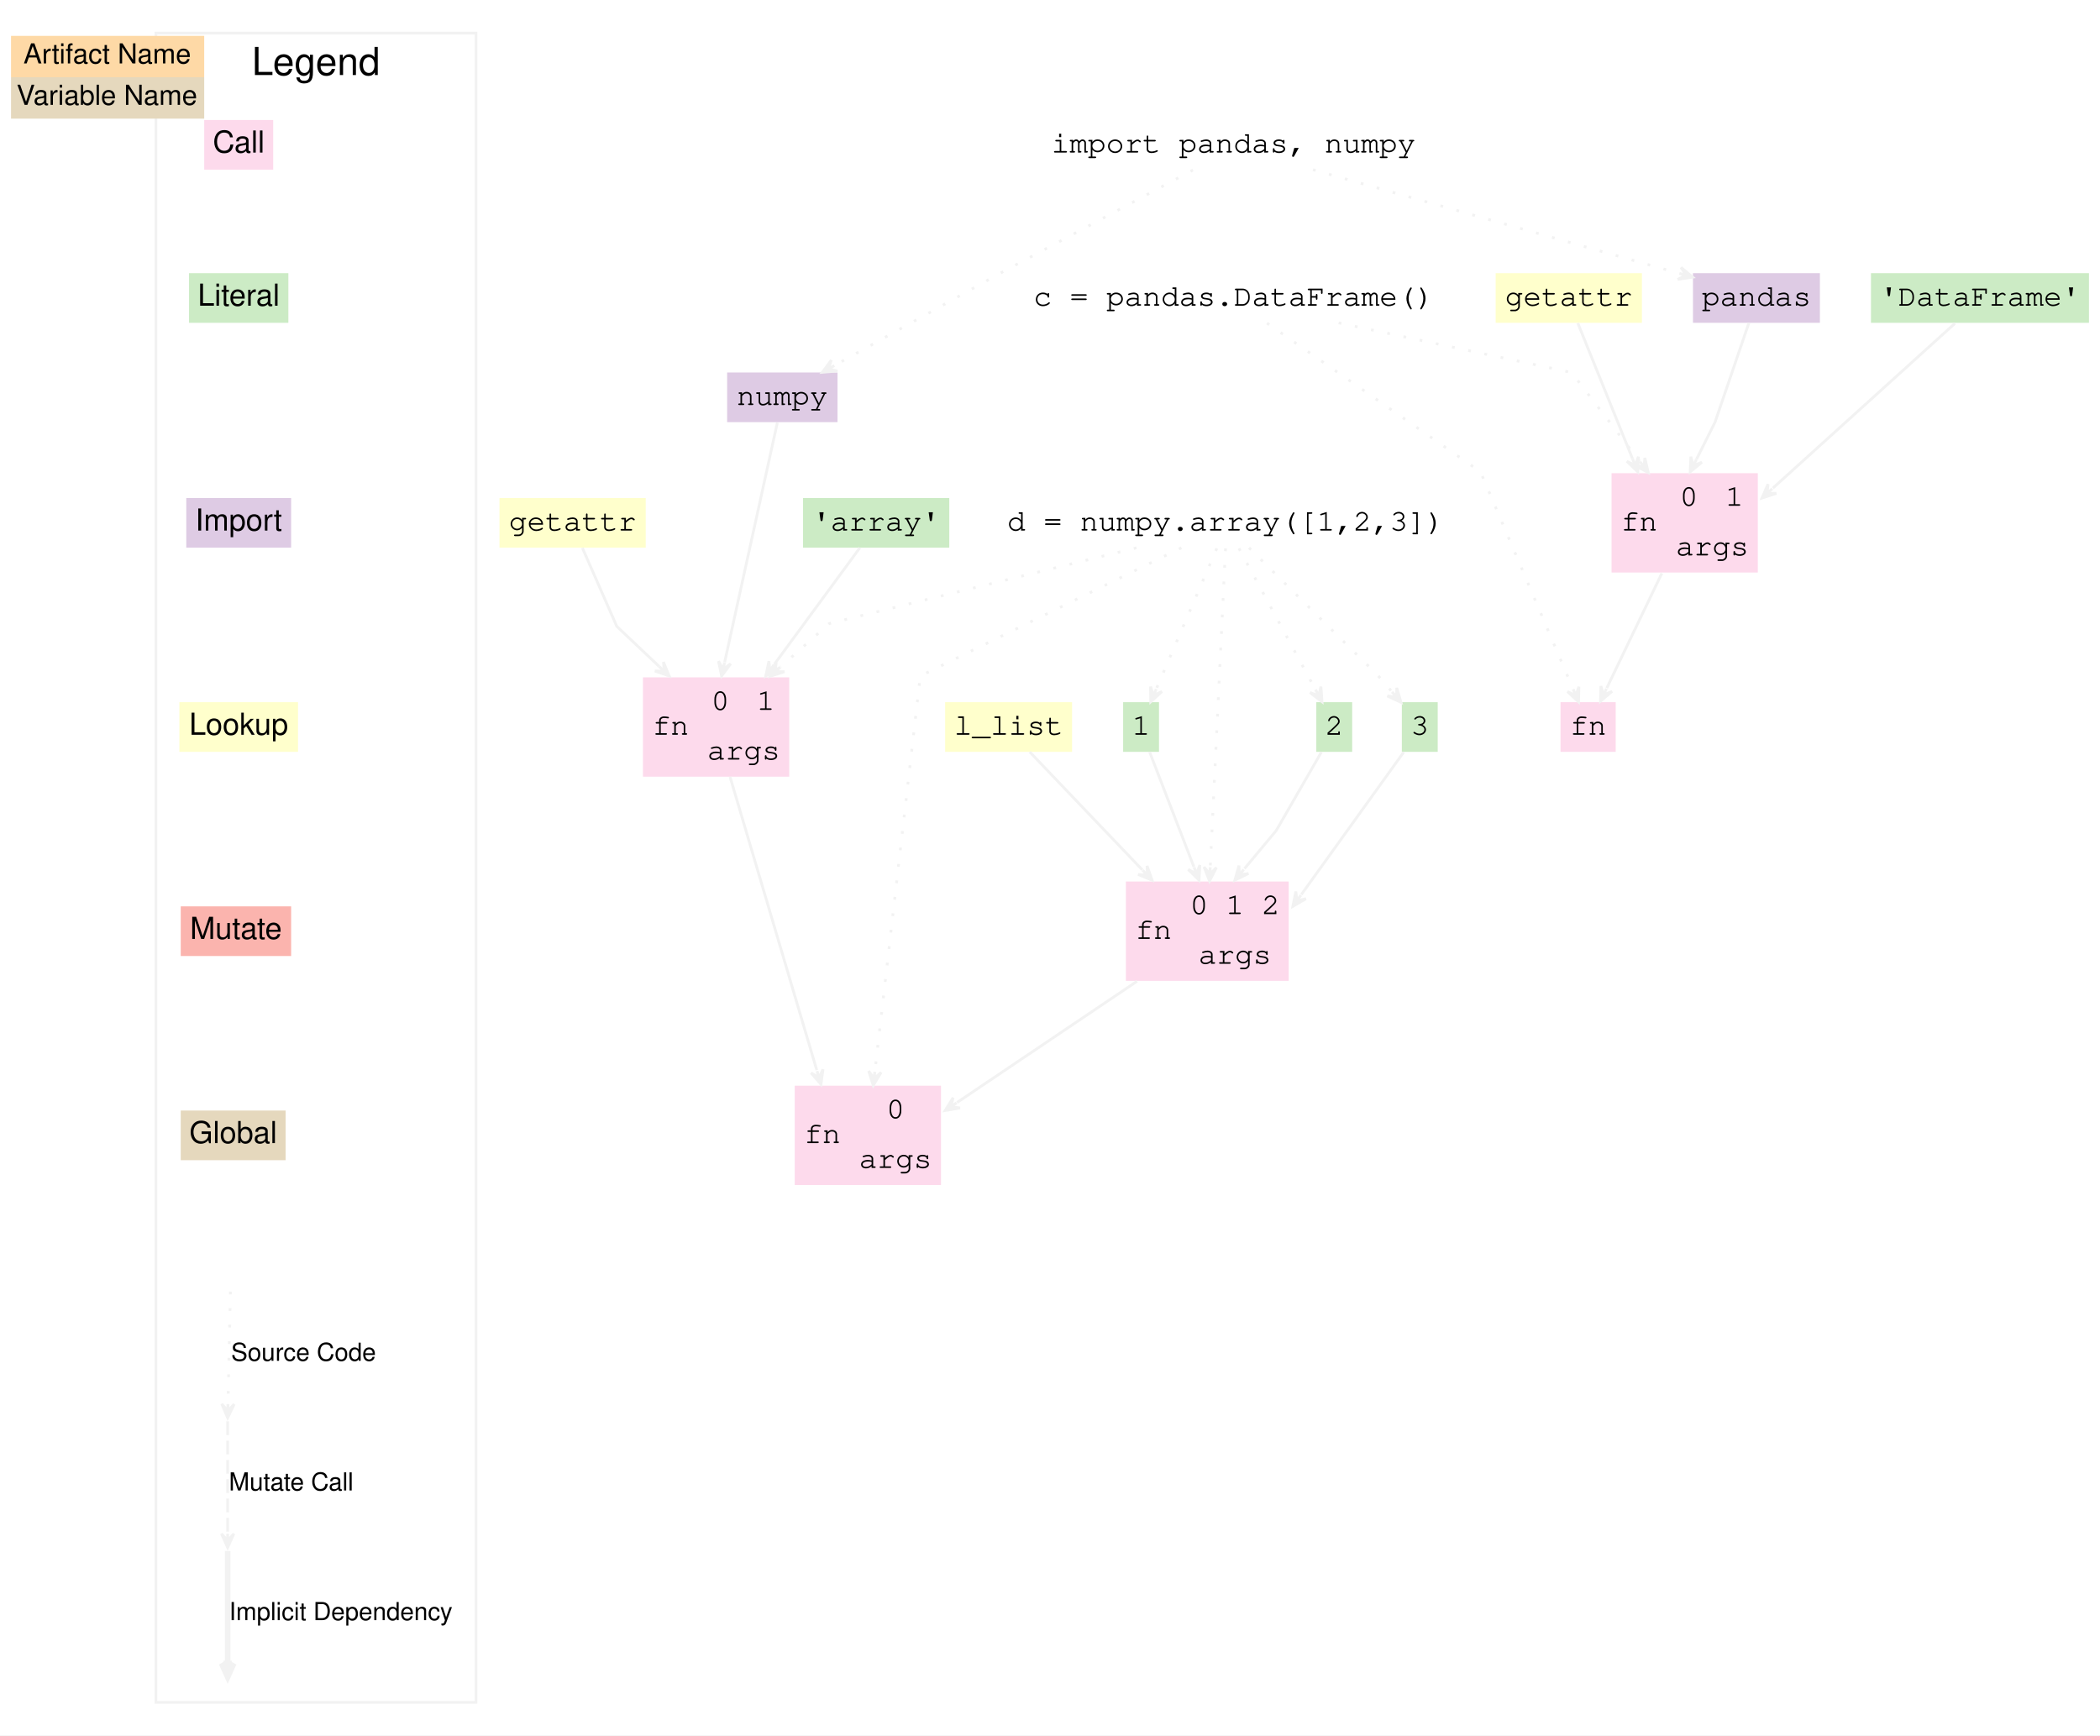
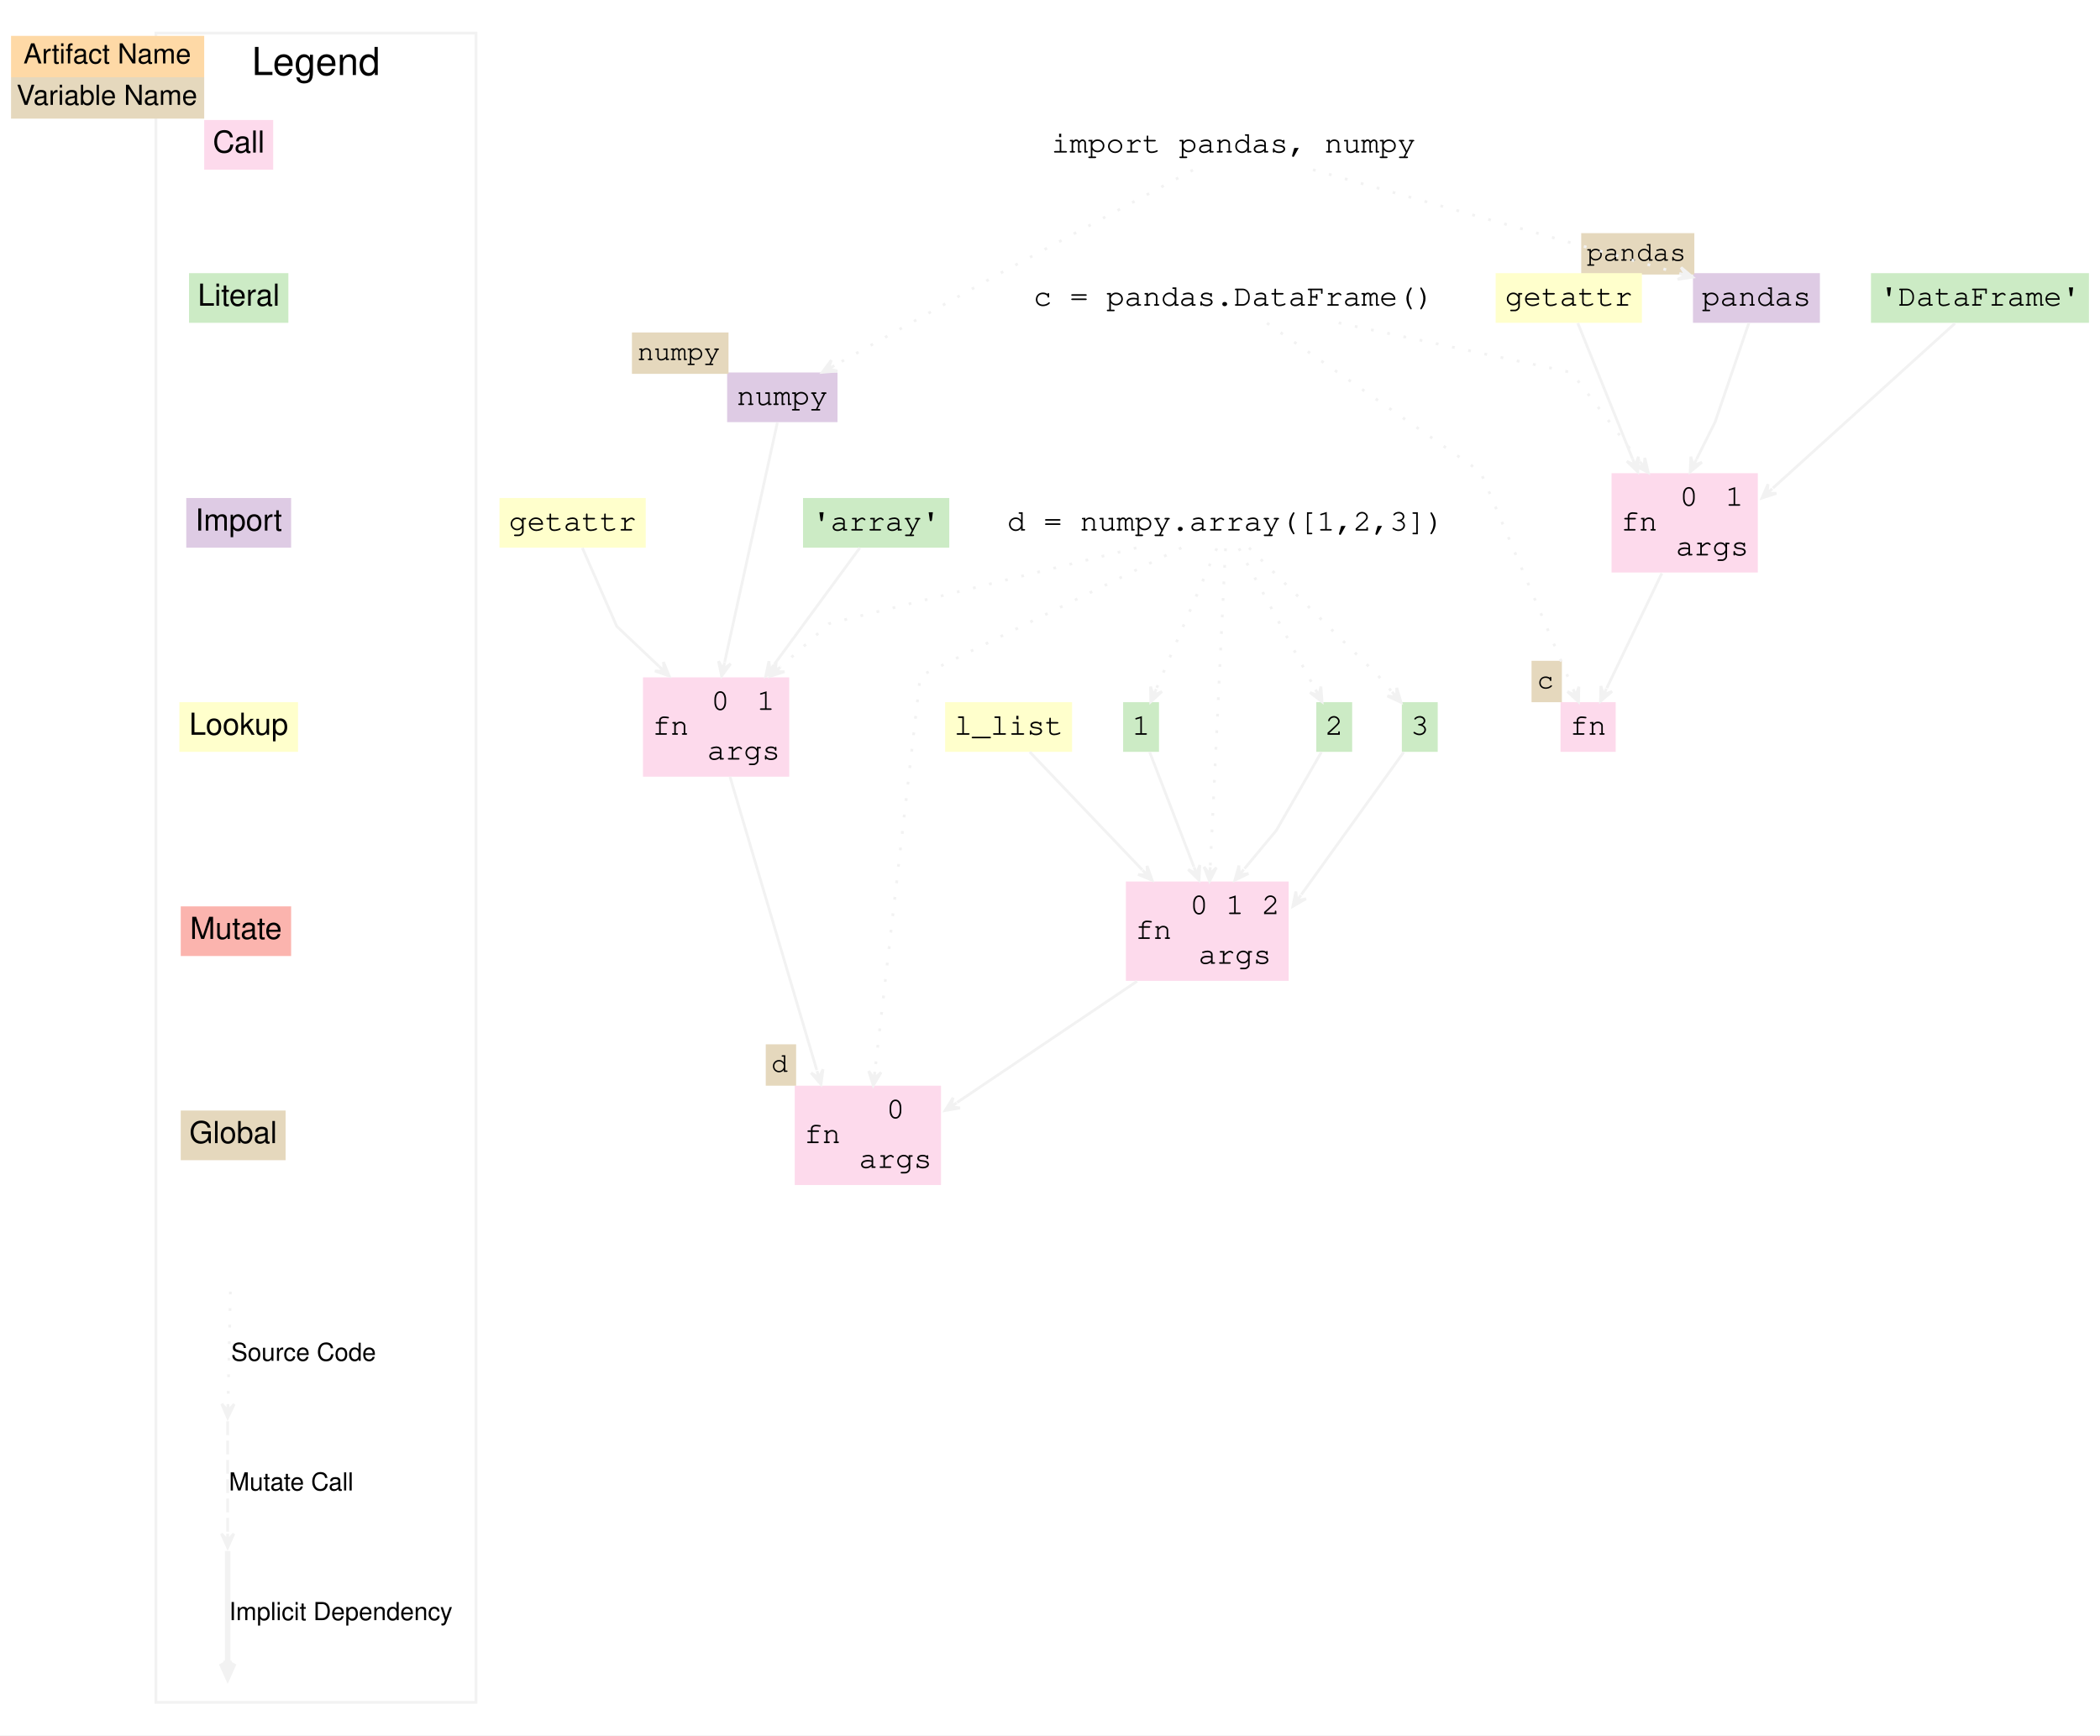
<svg xmlns="http://www.w3.org/2000/svg" width="761pt" height="629pt" viewBox="0 0 761 629">
  <g class="graph" transform="scale(1) translate(4 625)">
    <polygon points="-4 4 -4 -625 757 -625 757 4" fill="#fff" stroke="transparent" />
    <g class="cluster">
      <polygon points="52.5 -8 52.5 -613 168.5 -613 168.5 -8" fill="none" stroke="#f2f2f2" />
      <text x="110.5" y="-597.8" font-family="Helvetica,sans-Serif" font-size="14" text-anchor="middle">Legend</text>
    </g>
    <g class="node">
      <polygon points="70 -563.5 70 -581.5 95 -581.5 95 -563.5" fill="#fddaec" stroke="#f2f2f2" stroke-width="0" />
      <text x="82.5" y="-569.7" fill="#000000" font-family="Helvetica,sans-Serif" font-size="11" text-anchor="middle">Call</text>
      <polygon points="0 -597 0 -612 70 -612 70 -597" fill="#fed9a6" stroke="transparent" />
      <text x="4.5" y="-602" fill="#000000" font-family="Helvetica,sans-Serif" font-size="10">Artifact Name</text>
      <polygon points="0 -582 0 -597 70 -597 70 -582" fill="#e5d8bd" stroke="transparent" />
      <text x="2" y="-587" fill="#000000" font-family="Helvetica,sans-Serif" font-size="10">Variable Name</text>
      <polygon points="100.5 -526 64.5 -526 64.5 -508 100.5 -508" fill="#ccebc5" stroke="#f2f2f2" stroke-width="0" />
      <text x="82.5" y="-514.2" fill="#000000" font-family="Helvetica,sans-Serif" font-size="11" text-anchor="middle">Literal</text>
      <polygon points="101.5 -444.5 63.5 -444.5 63.5 -426.5 101.5 -426.5" fill="#decbe4" stroke="#f2f2f2" stroke-width="0" />
      <text x="82.5" y="-432.7" fill="#000000" font-family="Helvetica,sans-Serif" font-size="11" text-anchor="middle">Import</text>
      <polygon points="104 -370.5 61 -370.5 61 -352.5 104 -352.5" fill="#ffc" stroke="#f2f2f2" stroke-width="0" />
      <text x="82.5" y="-358.7" fill="#000000" font-family="Helvetica,sans-Serif" font-size="11" text-anchor="middle">Lookup</text>
      <polygon points="61.5 -278.5 61.5 -296.5 101.5 -296.5 101.5 -278.5" fill="#fbb4ae" stroke="#f2f2f2" stroke-width="0" />
      <text x="81.5" y="-284.7" fill="#000000" font-family="Helvetica,sans-Serif" font-size="11" text-anchor="middle">Mutate</text>
      <polygon points="99.5 -222.5 61.5 -222.5 61.5 -204.5 99.5 -204.5" fill="#e5d8bd" stroke="#f2f2f2" stroke-width="0" />
      <text x="80.5" y="-210.7" fill="#000000" font-family="Helvetica,sans-Serif" font-size="11" text-anchor="middle">Global</text>
    </g>
    <g class="edge">
      <path d="m79.5-156.87c-0.05 2.11-0.63 28.8-0.88 40.47" fill="none" stroke="#f2f2f2" stroke-dasharray="1,5" />
      <polygon points="78.5 -111.12 80.86 -116.07 78.56 -113.62 78.61 -116.12 78.61 -116.12 78.61 -116.12 78.56 -113.62 76.36 -116.17 78.5 -111.12" fill="#f2f2f2" stroke="#f2f2f2" />
      <text x="106" y="-131.8" font-family="Helvetica,sans-Serif" font-size="9" text-anchor="middle">Source Code</text>
      <path d="m78.5-109.87v40.47" fill="none" stroke="#f2f2f2" stroke-dasharray="5,2" />
      <polygon points="78.5 -64.12 80.75 -69.12 78.5 -66.62 78.5 -69.12 78.5 -69.12 78.5 -69.12 78.5 -66.62 76.25 -69.12 78.5 -64.12" fill="#f2f2f2" stroke="#f2f2f2" />
      <text x="101.5" y="-84.8" font-family="Helvetica,sans-Serif" font-size="9" text-anchor="middle">Mutate Call</text>
      <path d="m78.5-62.87v40.47" fill="none" stroke="#f2f2f2" stroke-width="2" />
      <polygon points="78.5 -17.12 80.75 -22.12 79 -19.62 79 -22.12 78.5 -22.12 78 -22.12 78 -19.62 76.25 -22.12 78.5 -17.12" fill="#f2f2f2" stroke="#f2f2f2" stroke-width="2" />
      <text x="119.5" y="-37.8" font-family="Helvetica,sans-Serif" font-size="9" text-anchor="middle">Implicit Dependency</text>
    </g>
    <g class="node">
      <polygon points="655.5 -526 609.5 -526 609.5 -508 655.5 -508" fill="#decbe4" stroke="#f2f2f2" stroke-width="0" />
      <text x="632.5" y="-514.2" fill="#000000" font-family="Courier,monospace" font-size="11" text-anchor="middle">pandas</text>
+       <polygon points="569 -525.5 569 -540.5 610 -540.5 610 -525.5" fill="#e5d8bd" stroke="transparent" />
+       <text x="571" y="-530.5" fill="#000000" font-family="Courier,monospace" font-size="10">pandas</text>
      <polygon points="580 -417.5 580 -453.5 633 -453.5 633 -417.5" fill="#fddaec" stroke="#f2f2f2" stroke-width="0" />
      <text x="590" y="-432.7" fill="#000000" font-family="Courier,monospace" font-size="11" text-anchor="middle">fn</text>
      <polyline points="600 -417.5 600 -453.5" fill="none" stroke="#f2f2f2" stroke-width="0" />
      <text x="608" y="-441.7" fill="#000000" font-family="Courier,monospace" font-size="11" text-anchor="middle">0</text>
      <polyline points="616 -435.5 616 -453.5" fill="none" stroke="#f2f2f2" stroke-width="0" />
      <text x="624.5" y="-441.7" fill="#000000" font-family="Courier,monospace" font-size="11" text-anchor="middle">1</text>
      <polyline points="600 -435.5 633 -435.5" fill="none" stroke="#f2f2f2" stroke-width="0" />
      <text x="616.5" y="-423.7" fill="#000000" font-family="Courier,monospace" font-size="11" text-anchor="middle">args</text>
    </g>
    <g class="edge" stroke="#f2f2f2">
      <path d="m629.75-507.93c-4.33 12.7-12.25 35.93-12.25 35.93s-4.06 8.13-6.73 13.46" fill="none" />
      <polygon points="608.5 -454 612.75 -457.47 609.62 -456.24 610.74 -458.47 610.74 -458.47 610.74 -458.47 609.62 -456.24 608.72 -459.48 608.5 -454" fill="#f2f2f2" />
    </g>
    <g class="node">
      <polygon points="299.5 -490 259.5 -490 259.5 -472 299.5 -472" fill="#decbe4" stroke="#f2f2f2" stroke-width="0" />
      <text x="279.5" y="-478.2" fill="#000000" font-family="Courier,monospace" font-size="11" text-anchor="middle">numpy</text>
+       <polygon points="225 -489.5 225 -504.5 260 -504.5 260 -489.5" fill="#e5d8bd" stroke="transparent" />
+       <text x="227" y="-494.5" fill="#000000" font-family="Courier,monospace" font-size="10">numpy</text>
      <polygon points="229 -343.5 229 -379.5 282 -379.5 282 -343.5" fill="#fddaec" stroke="#f2f2f2" stroke-width="0" />
      <text x="239" y="-358.7" fill="#000000" font-family="Courier,monospace" font-size="11" text-anchor="middle">fn</text>
      <polyline points="249 -343.5 249 -379.5" fill="none" stroke="#f2f2f2" stroke-width="0" />
      <text x="257" y="-367.7" fill="#000000" font-family="Courier,monospace" font-size="11" text-anchor="middle">0</text>
      <polyline points="265 -361.5 265 -379.5" fill="none" stroke="#f2f2f2" stroke-width="0" />
      <text x="273.5" y="-367.7" fill="#000000" font-family="Courier,monospace" font-size="11" text-anchor="middle">1</text>
      <polyline points="249 -361.5 282 -361.5" fill="none" stroke="#f2f2f2" stroke-width="0" />
      <text x="265.5" y="-349.7" fill="#000000" font-family="Courier,monospace" font-size="11" text-anchor="middle">args</text>
    </g>
    <g class="edge" stroke="#f2f2f2">
      <path d="m277.7-471.82c-4.39 19.97-15.56 70.71-19.1 86.83" fill="none" />
      <polygon points="257.5 -380 260.77 -384.4 258.04 -382.44 258.57 -384.88 258.57 -384.88 258.57 -384.88 258.04 -382.44 256.38 -385.37 257.5 -380" fill="#f2f2f2" />
    </g>
    <g class="node">
      <polygon points="591 -526 538 -526 538 -508 591 -508" fill="#ffc" stroke="#f2f2f2" stroke-width="0" />
      <text x="564.5" y="-514.2" fill="#000000" font-family="Courier,monospace" font-size="11" text-anchor="middle">getattr</text>
    </g>
    <g class="edge" stroke="#f2f2f2">
      <path d="m567.77-507.89c5.29 13.12 15.58 38.63 19.83 49.17" fill="none" />
      <polygon points="589.5 -454 589.72 -459.48 588.57 -456.32 587.63 -458.64 587.63 -458.64 587.63 -458.64 588.57 -456.32 585.54 -457.8 589.5 -454" fill="#f2f2f2" />
    </g>
    <g class="node">
      <polygon points="753 -526 674 -526 674 -508 753 -508" fill="#ccebc5" stroke="#f2f2f2" stroke-width="0" />
      <text x="713.5" y="-514.2" fill="#000000" font-family="Courier,monospace" font-size="11" text-anchor="middle">'DataFrame'</text>
    </g>
    <g class="edge" stroke="#f2f2f2">
      <path d="m704.44-507.8c-17.19 15.55-53.87 48.76-65.98 59.71" fill="none" />
      <polygon points="634.5 -444.5 639.72 -446.19 636.35 -446.18 638.21 -447.86 638.21 -447.86 638.21 -447.86 636.35 -446.18 636.7 -449.52 634.5 -444.5" fill="#f2f2f2" />
    </g>
    <g class="node">
      <polygon points="561.5 -352.5 561.5 -370.5 581.5 -370.5 581.5 -352.5" fill="#fddaec" stroke="#f2f2f2" stroke-width="0" />
      <text x="571.5" y="-358.7" fill="#000000" font-family="Courier,monospace" font-size="11" text-anchor="middle">fn</text>
+       <polygon points="551 -370.5 551 -385.5 562 -385.5 562 -370.5" fill="#e5d8bd" stroke="transparent" />
+       <text x="553" y="-375.5" fill="#000000" font-family="Courier,monospace" font-size="10">c</text>
    </g>
    <g class="edge" stroke="#f2f2f2">
      <path d="m598.21-417.2c-6.09 12.69-14.25 29.71-19.94 41.58" fill="none" />
      <polygon points="575.99 -370.87 580.18 -374.41 577.07 -373.13 578.15 -375.38 578.15 -375.38 578.15 -375.38 577.07 -373.13 576.13 -376.35 575.99 -370.87" fill="#f2f2f2" />
    </g>
    <g class="node">
      <polygon points="416 -370.5 403 -370.5 403 -352.5 416 -352.5" fill="#ccebc5" stroke="#f2f2f2" stroke-width="0" />
      <text x="409.5" y="-358.7" fill="#000000" font-family="Courier,monospace" font-size="11" text-anchor="middle">1</text>
      <polygon points="404 -269.5 404 -305.5 463 -305.5 463 -269.5" fill="#fddaec" stroke="#f2f2f2" stroke-width="0" />
      <text x="414" y="-284.7" fill="#000000" font-family="Courier,monospace" font-size="11" text-anchor="middle">fn</text>
      <polyline points="424 -269.5 424 -305.5" fill="none" stroke="#f2f2f2" stroke-width="0" />
      <text x="430.5" y="-293.7" fill="#000000" font-family="Courier,monospace" font-size="11" text-anchor="middle">0</text>
      <polyline points="437 -287.5 437 -305.5" fill="none" stroke="#f2f2f2" stroke-width="0" />
      <text x="443.5" y="-293.7" fill="#000000" font-family="Courier,monospace" font-size="11" text-anchor="middle">1</text>
      <polyline points="450 -287.5 450 -305.5" fill="none" stroke="#f2f2f2" stroke-width="0" />
      <text x="456.5" y="-293.7" fill="#000000" font-family="Courier,monospace" font-size="11" text-anchor="middle">2</text>
      <polyline points="424 -287.5 463 -287.5" fill="none" stroke="#f2f2f2" stroke-width="0" />
      <text x="443.5" y="-275.7" fill="#000000" font-family="Courier,monospace" font-size="11" text-anchor="middle">args</text>
    </g>
    <g class="edge" stroke="#f2f2f2">
      <path d="m412.6-352.46c4.43 11.49 12.42 32.25 16.04 41.63" fill="none" />
      <polygon points="430.5 -306 430.8 -311.47 429.6 -308.33 428.7 -310.67 428.7 -310.67 428.7 -310.67 429.6 -308.33 426.6 -309.86 430.5 -306" fill="#f2f2f2" />
    </g>
    <g class="node">
      <polygon points="486 -370.5 473 -370.5 473 -352.5 486 -352.5" fill="#ccebc5" stroke="#f2f2f2" stroke-width="0" />
      <text x="479.5" y="-358.7" fill="#000000" font-family="Courier,monospace" font-size="11" text-anchor="middle">2</text>
    </g>
    <g class="edge" stroke="#f2f2f2">
      <path d="m474.84-352.4c-6.19 10.75-16.34 28.4-16.34 28.4s-7.09 8.51-11.52 13.83" fill="none" />
      <polygon points="443.5 -306 448.43 -308.4 445.1 -307.92 446.7 -309.84 446.7 -309.84 446.7 -309.84 445.1 -307.92 444.97 -311.28 443.5 -306" fill="#f2f2f2" />
    </g>
    <g class="node">
      <polygon points="517 -370.5 504 -370.5 504 -352.5 517 -352.5" fill="#ccebc5" stroke="#f2f2f2" stroke-width="0" />
      <text x="510.5" y="-358.7" fill="#000000" font-family="Courier,monospace" font-size="11" text-anchor="middle">3</text>
    </g>
    <g class="edge" stroke="#f2f2f2">
      <path d="m504.67-352.39c-9.86 13.72-29.51 41.06-37.09 51.61" fill="none" />
      <polygon points="464.5 -296.5 469.25 -299.25 465.96 -298.53 467.42 -300.56 467.42 -300.56 467.42 -300.56 465.96 -298.53 465.59 -301.87 464.5 -296.5" fill="#f2f2f2" />
    </g>
    <g class="node">
      <polygon points="384.5 -370.5 338.5 -370.5 338.5 -352.5 384.5 -352.5" fill="#ffc" stroke="#f2f2f2" stroke-width="0" />
      <text x="361.5" y="-358.7" fill="#000000" font-family="Courier,monospace" font-size="11" text-anchor="middle">l_list</text>
    </g>
    <g class="edge" stroke="#f2f2f2">
      <path d="m369.17-352.46c11.42 11.96 32.42 33.97 40.77 42.73" fill="none" />
      <polygon points="413.5 -306 411.68 -311.17 411.77 -307.81 410.05 -309.62 410.05 -309.62 410.05 -309.62 411.77 -307.81 408.42 -308.06 413.5 -306" fill="#f2f2f2" />
    </g>
    <g class="node">
      <polygon points="284 -195.5 284 -231.5 337 -231.5 337 -195.5" fill="#fddaec" stroke="#f2f2f2" stroke-width="0" />
      <text x="294" y="-210.7" fill="#000000" font-family="Courier,monospace" font-size="11" text-anchor="middle">fn</text>
      <polyline points="304 -195.5 304 -231.5" fill="none" stroke="#f2f2f2" stroke-width="0" />
      <text x="320.5" y="-219.7" fill="#000000" font-family="Courier,monospace" font-size="11" text-anchor="middle">0</text>
      <polyline points="304 -213.5 337 -213.5" fill="none" stroke="#f2f2f2" stroke-width="0" />
      <text x="320.5" y="-201.7" fill="#000000" font-family="Courier,monospace" font-size="11" text-anchor="middle">args</text>
+       <polygon points="273.5 -231.5 273.5 -246.5 284.5 -246.5 284.5 -231.5" fill="#e5d8bd" stroke="transparent" />
+       <text x="275.5" y="-236.5" fill="#000000" font-family="Courier,monospace" font-size="10">d</text>
    </g>
    <g class="edge" stroke="#f2f2f2">
      <path d="m408.04-269.35c-22.64 15.26-53.87 36.3-65.21 43.93" fill="none" />
      <polygon points="338.5 -222.5 343.9 -223.43 340.57 -223.9 342.65 -225.29 342.65 -225.29 342.65 -225.29 340.57 -223.9 341.39 -227.16 338.5 -222.5" fill="#f2f2f2" />
    </g>
    <g class="node">
      <polygon points="230 -444.5 177 -444.5 177 -426.5 230 -426.5" fill="#ffc" stroke="#f2f2f2" stroke-width="0" />
      <text x="203.5" y="-432.7" fill="#000000" font-family="Courier,monospace" font-size="11" text-anchor="middle">getattr</text>
    </g>
    <g class="edge" stroke="#f2f2f2">
      <path d="m207.05-426.4c4.71 10.75 12.45 28.4 12.45 28.4s9.82 9.3 15.34 14.53" fill="none" />
      <polygon points="238.5 -380 236.42 -385.07 236.69 -381.72 234.87 -383.44 234.87 -383.44 234.87 -383.44 236.69 -381.72 233.32 -381.81 238.5 -380" fill="#f2f2f2" />
    </g>
    <g class="node">
      <polygon points="340 -444.5 287 -444.5 287 -426.5 340 -426.5" fill="#ccebc5" stroke="#f2f2f2" stroke-width="0" />
      <text x="313.5" y="-432.7" fill="#000000" font-family="Courier,monospace" font-size="11" text-anchor="middle">'array'</text>
    </g>
    <g class="edge" stroke="#f2f2f2">
      <path d="m307.6-426.46c-8.61 11.73-24.3 33.11-30.97 42.19" fill="none" />
      <polygon points="273.5 -380 278.27 -382.7 274.98 -382.02 276.46 -384.03 276.46 -384.03 276.46 -384.03 274.98 -382.02 274.64 -385.36 273.5 -380" fill="#f2f2f2" />
      <path d="m260.55-343.44c8.72 29.5 26.18 88.55 31.43 106.29" fill="none" />
      <polygon points="293.5 -232 294.24 -237.43 292.79 -234.4 292.08 -236.79 292.08 -236.79 292.08 -236.79 292.79 -234.4 289.92 -236.16 293.5 -232" fill="#f2f2f2" />
    </g>
    <g class="node">
      <polygon points="513 -581.5 374 -581.5 374 -563.5 513 -563.5" fill="none" stroke="#000" stroke-width="0" />
      <text x="377" y="-569.7" fill="#000000" font-family="Courier,monospace" font-size="11">import pandas, numpy</text>
    </g>
    <g class="edge" stroke="#f2f2f2">
      <path d="m471.8-563.49c35.72 10.11 96.82 27.41 132.5 37.51" fill="none" stroke-dasharray="1,5" />
      <polygon points="609.38 -524.55 605.18 -528.07 606.97 -525.23 604.56 -525.91 604.56 -525.91 604.56 -525.91 606.97 -525.23 603.95 -523.74 609.38 -524.55" fill="#f2f2f2" />
      <path d="m428.3-563.37c-24.45 13.09-69.8 37.37-69.8 37.37s-36.65 20.41-60.03 33.43" fill="none" stroke-dasharray="1,5" />
      <polygon points="293.99 -490.07 299.45 -490.54 296.17 -491.29 298.36 -492.5 298.36 -492.5 298.36 -492.5 296.17 -491.29 297.26 -494.47 293.99 -490.07" fill="#f2f2f2" />
    </g>
    <g class="node">
      <polygon points="519.5 -526 367.5 -526 367.5 -508 519.5 -508" fill="none" stroke="#000" stroke-width="0" />
      <text x="370.5" y="-514.2" fill="#000000" font-family="Courier,monospace" font-size="11">c = pandas.DataFrame()</text>
    </g>
    <g class="edge" stroke="#f2f2f2">
      <path d="m481.1-507.99c35.85 7.64 84.4 17.99 84.4 17.99s13.21 17.24 24.64 32.15" fill="none" stroke-dasharray="1,5" />
      <polygon points="593.3 -453.72 592.05 -459.06 591.78 -455.71 590.26 -457.69 590.26 -457.69 590.26 -457.69 591.78 -455.71 588.47 -456.32 593.3 -453.72" fill="#f2f2f2" />
      <path d="m455.14-507.89c24.12 16.8 77.36 53.89 77.36 53.89s22.85 53.6 33.57 78.75" fill="none" stroke-dasharray="1,5" />
      <polygon points="568.04 -370.62 568.15 -376.1 567.06 -372.92 566.08 -375.22 566.08 -375.22 566.08 -375.22 567.06 -372.92 564.01 -374.34 568.04 -370.62" fill="#f2f2f2" />
    </g>
    <g class="node">
      <polygon points="523 -444.5 358 -444.5 358 -426.5 523 -426.5" fill="none" stroke="#000" stroke-width="0" />
      <text x="361" y="-432.7" fill="#000000" font-family="Courier,monospace" font-size="11">d = numpy.array([1,2,3])</text>
    </g>
    <g class="edge" stroke="#f2f2f2">
      <path d="m436.94-426.24c-5.37 12.48-15.6 36.24-21.94 50.96" fill="none" stroke-dasharray="1,5" />
      <polygon points="413.01 -370.66 417.06 -374.37 414 -372.96 414.99 -375.26 414.99 -375.26 414.99 -375.26 414 -372.96 412.93 -376.15 413.01 -370.66" fill="#f2f2f2" />
      <path d="m444.97-426.24c6.76 12.48 19.63 36.24 27.61 50.96" fill="none" stroke-dasharray="1,5" />
      <polygon points="475.08 -370.66 474.68 -376.13 473.89 -372.86 472.7 -375.06 472.7 -375.06 472.7 -375.06 473.89 -372.86 470.72 -373.99 475.08 -370.66" fill="#f2f2f2" />
      <path d="m448.62-426.46c15.29 15.16 46.88 46.46 46.88 46.46s2.19 2.55 4.89 5.71" fill="none" stroke-dasharray="1,5" />
      <polygon points="503.7 -370.43 502.16 -375.69 502.08 -372.33 500.45 -374.23 500.45 -374.23 500.45 -374.23 502.08 -372.33 498.74 -372.76 503.7 -370.43" fill="#f2f2f2" />
      <path d="m440.1-426.23c-1.05 21.99-3.95 82.47-5.53 115.5" fill="none" stroke-dasharray="1,5" />
      <polygon points="434.32 -305.68 436.81 -310.56 434.44 -308.17 434.56 -310.67 434.56 -310.67 434.56 -310.67 434.44 -308.17 432.32 -310.78 434.32 -305.68" fill="#f2f2f2" />
      <path d="m407.82-426.44c-42.48 10.47-111.32 27.44-111.32 27.44s-8.35 7.43-17.51 15.59" fill="none" stroke-dasharray="1,5" />
      <polygon points="275.04 -379.89 280.27 -381.54 276.91 -381.56 278.77 -383.22 278.77 -383.22 278.77 -383.22 276.91 -381.56 277.28 -384.9 275.04 -379.89" fill="#f2f2f2" />
      <path d="m424.12-426.46c-30.87 15.16-94.62 46.46-94.62 46.46s-11.25 98-16.44 143.17" fill="none" stroke-dasharray="1,5" />
      <polygon points="312.46 -231.59 315.27 -236.3 312.75 -234.07 313.03 -236.56 313.03 -236.56 313.03 -236.56 312.75 -234.07 310.8 -236.81 312.46 -231.59" fill="#f2f2f2" />
    </g>
  </g>
</svg>
